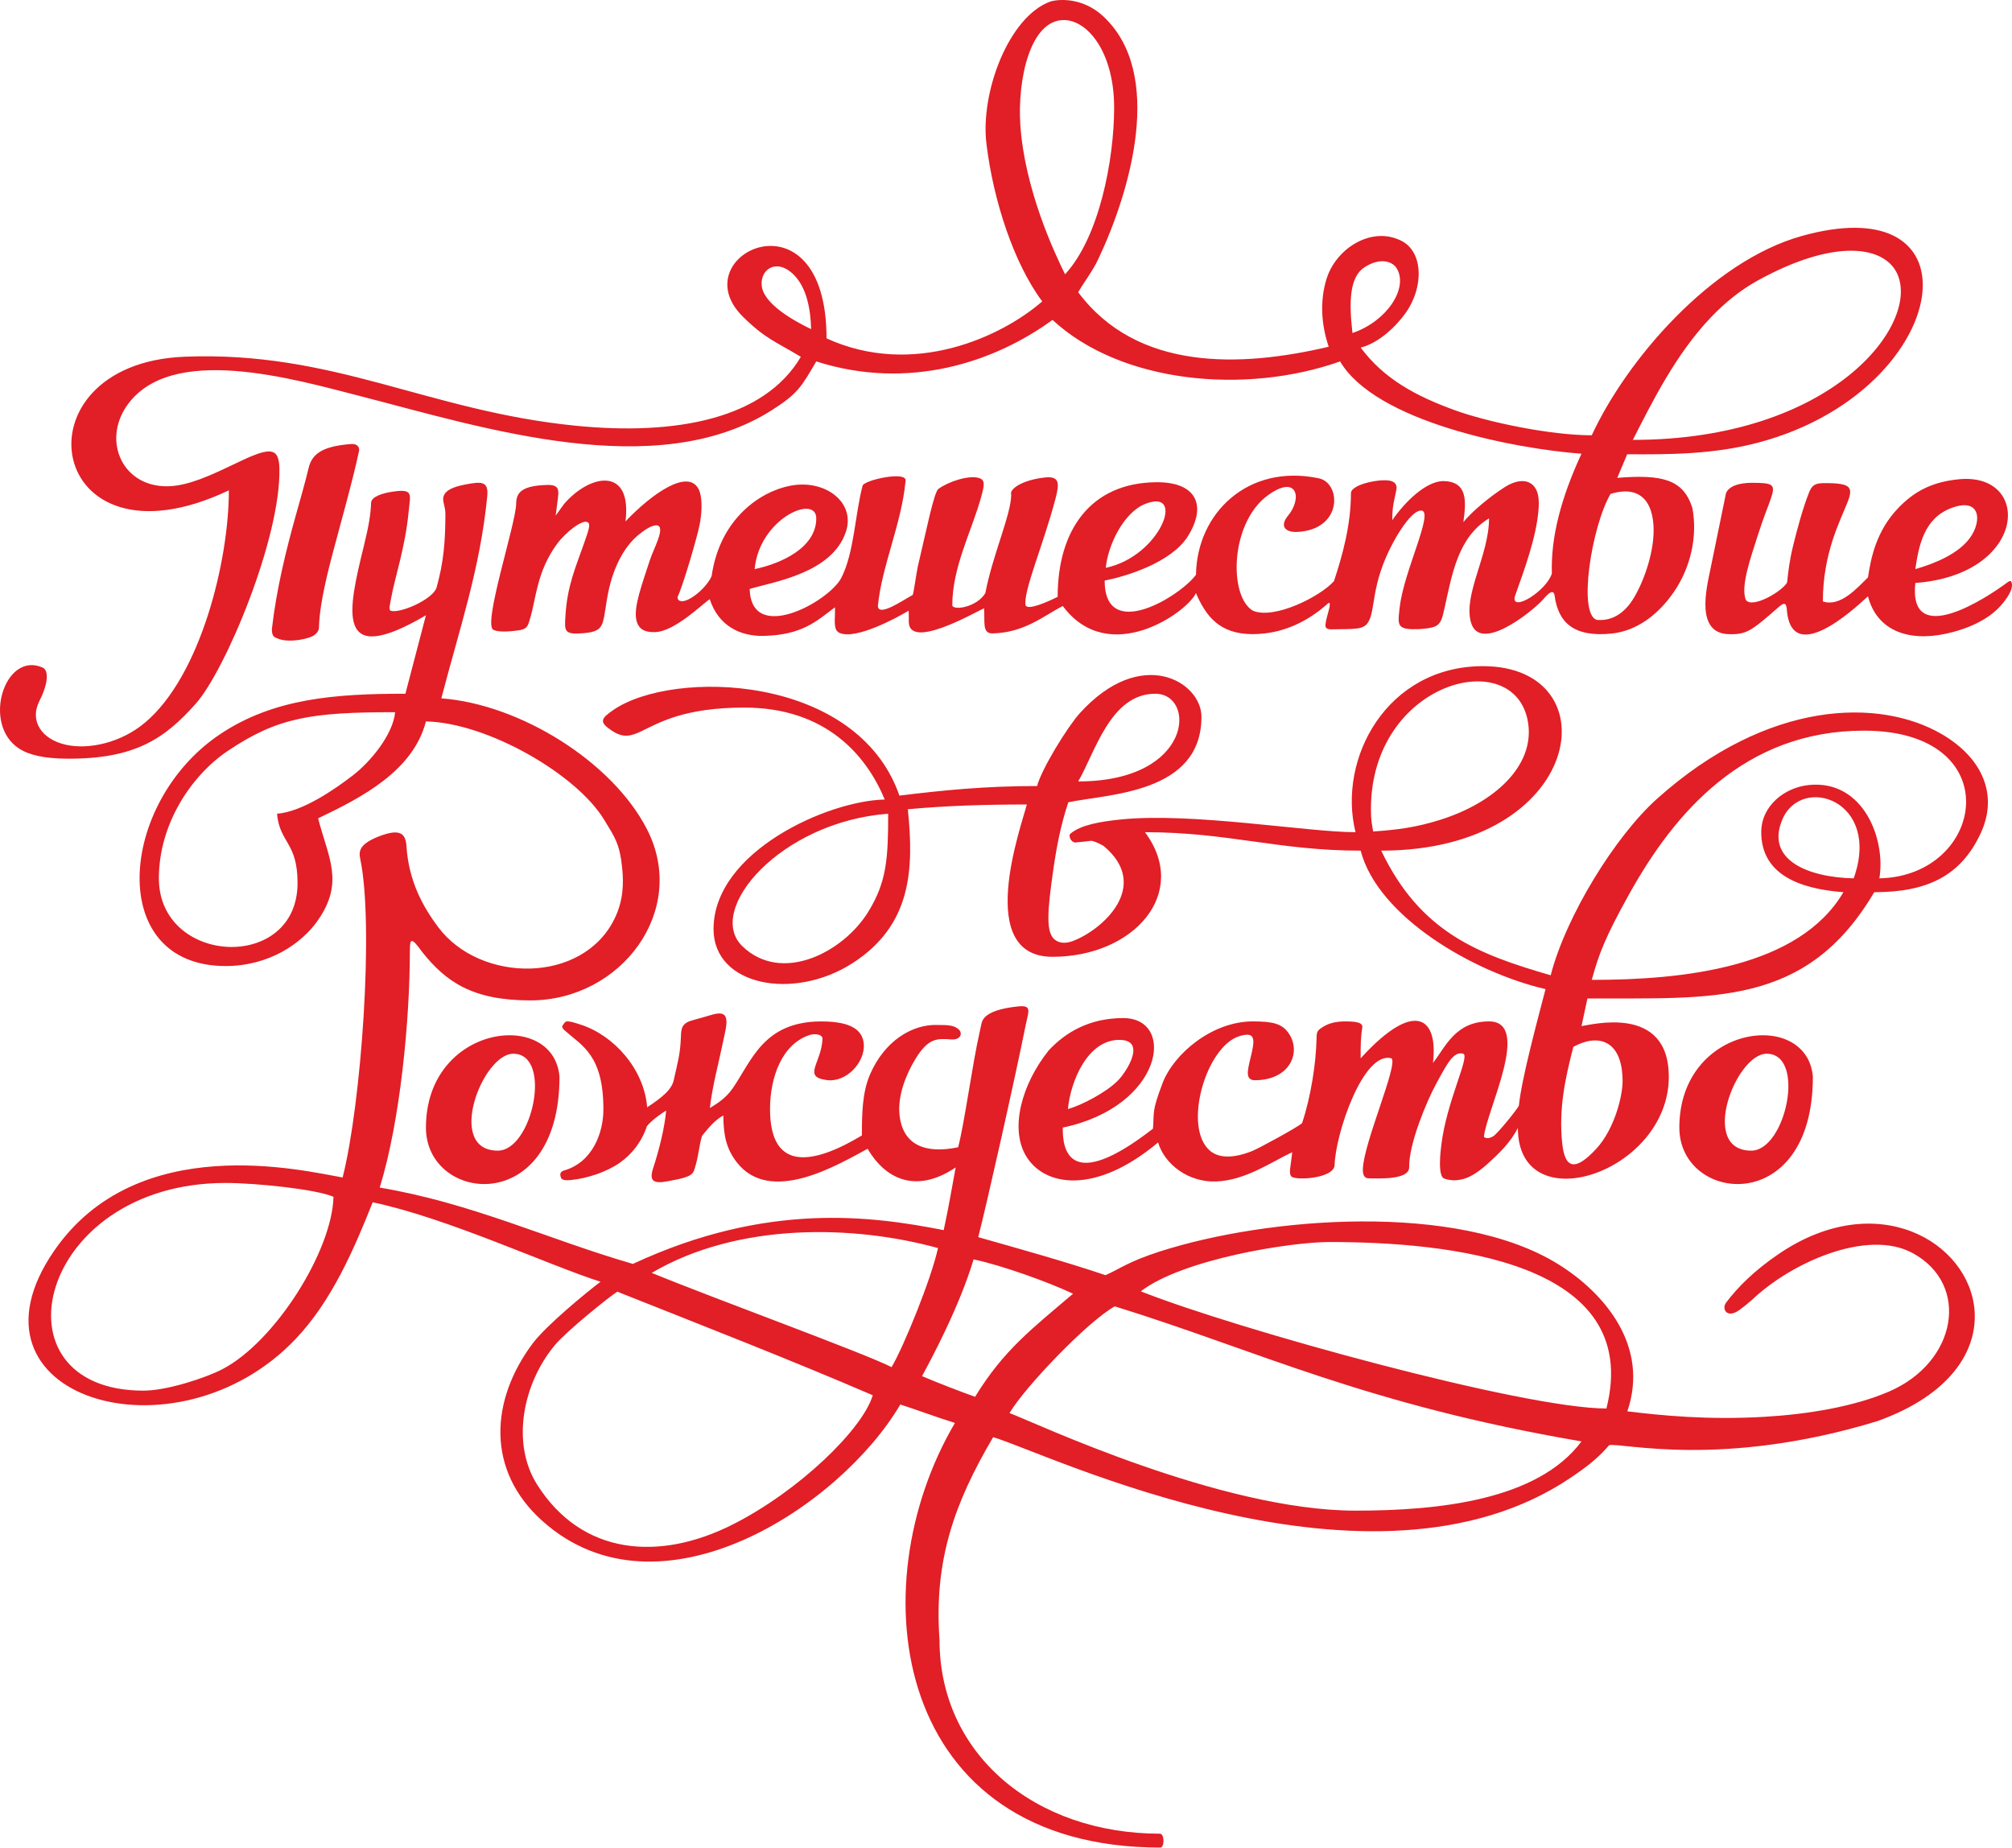
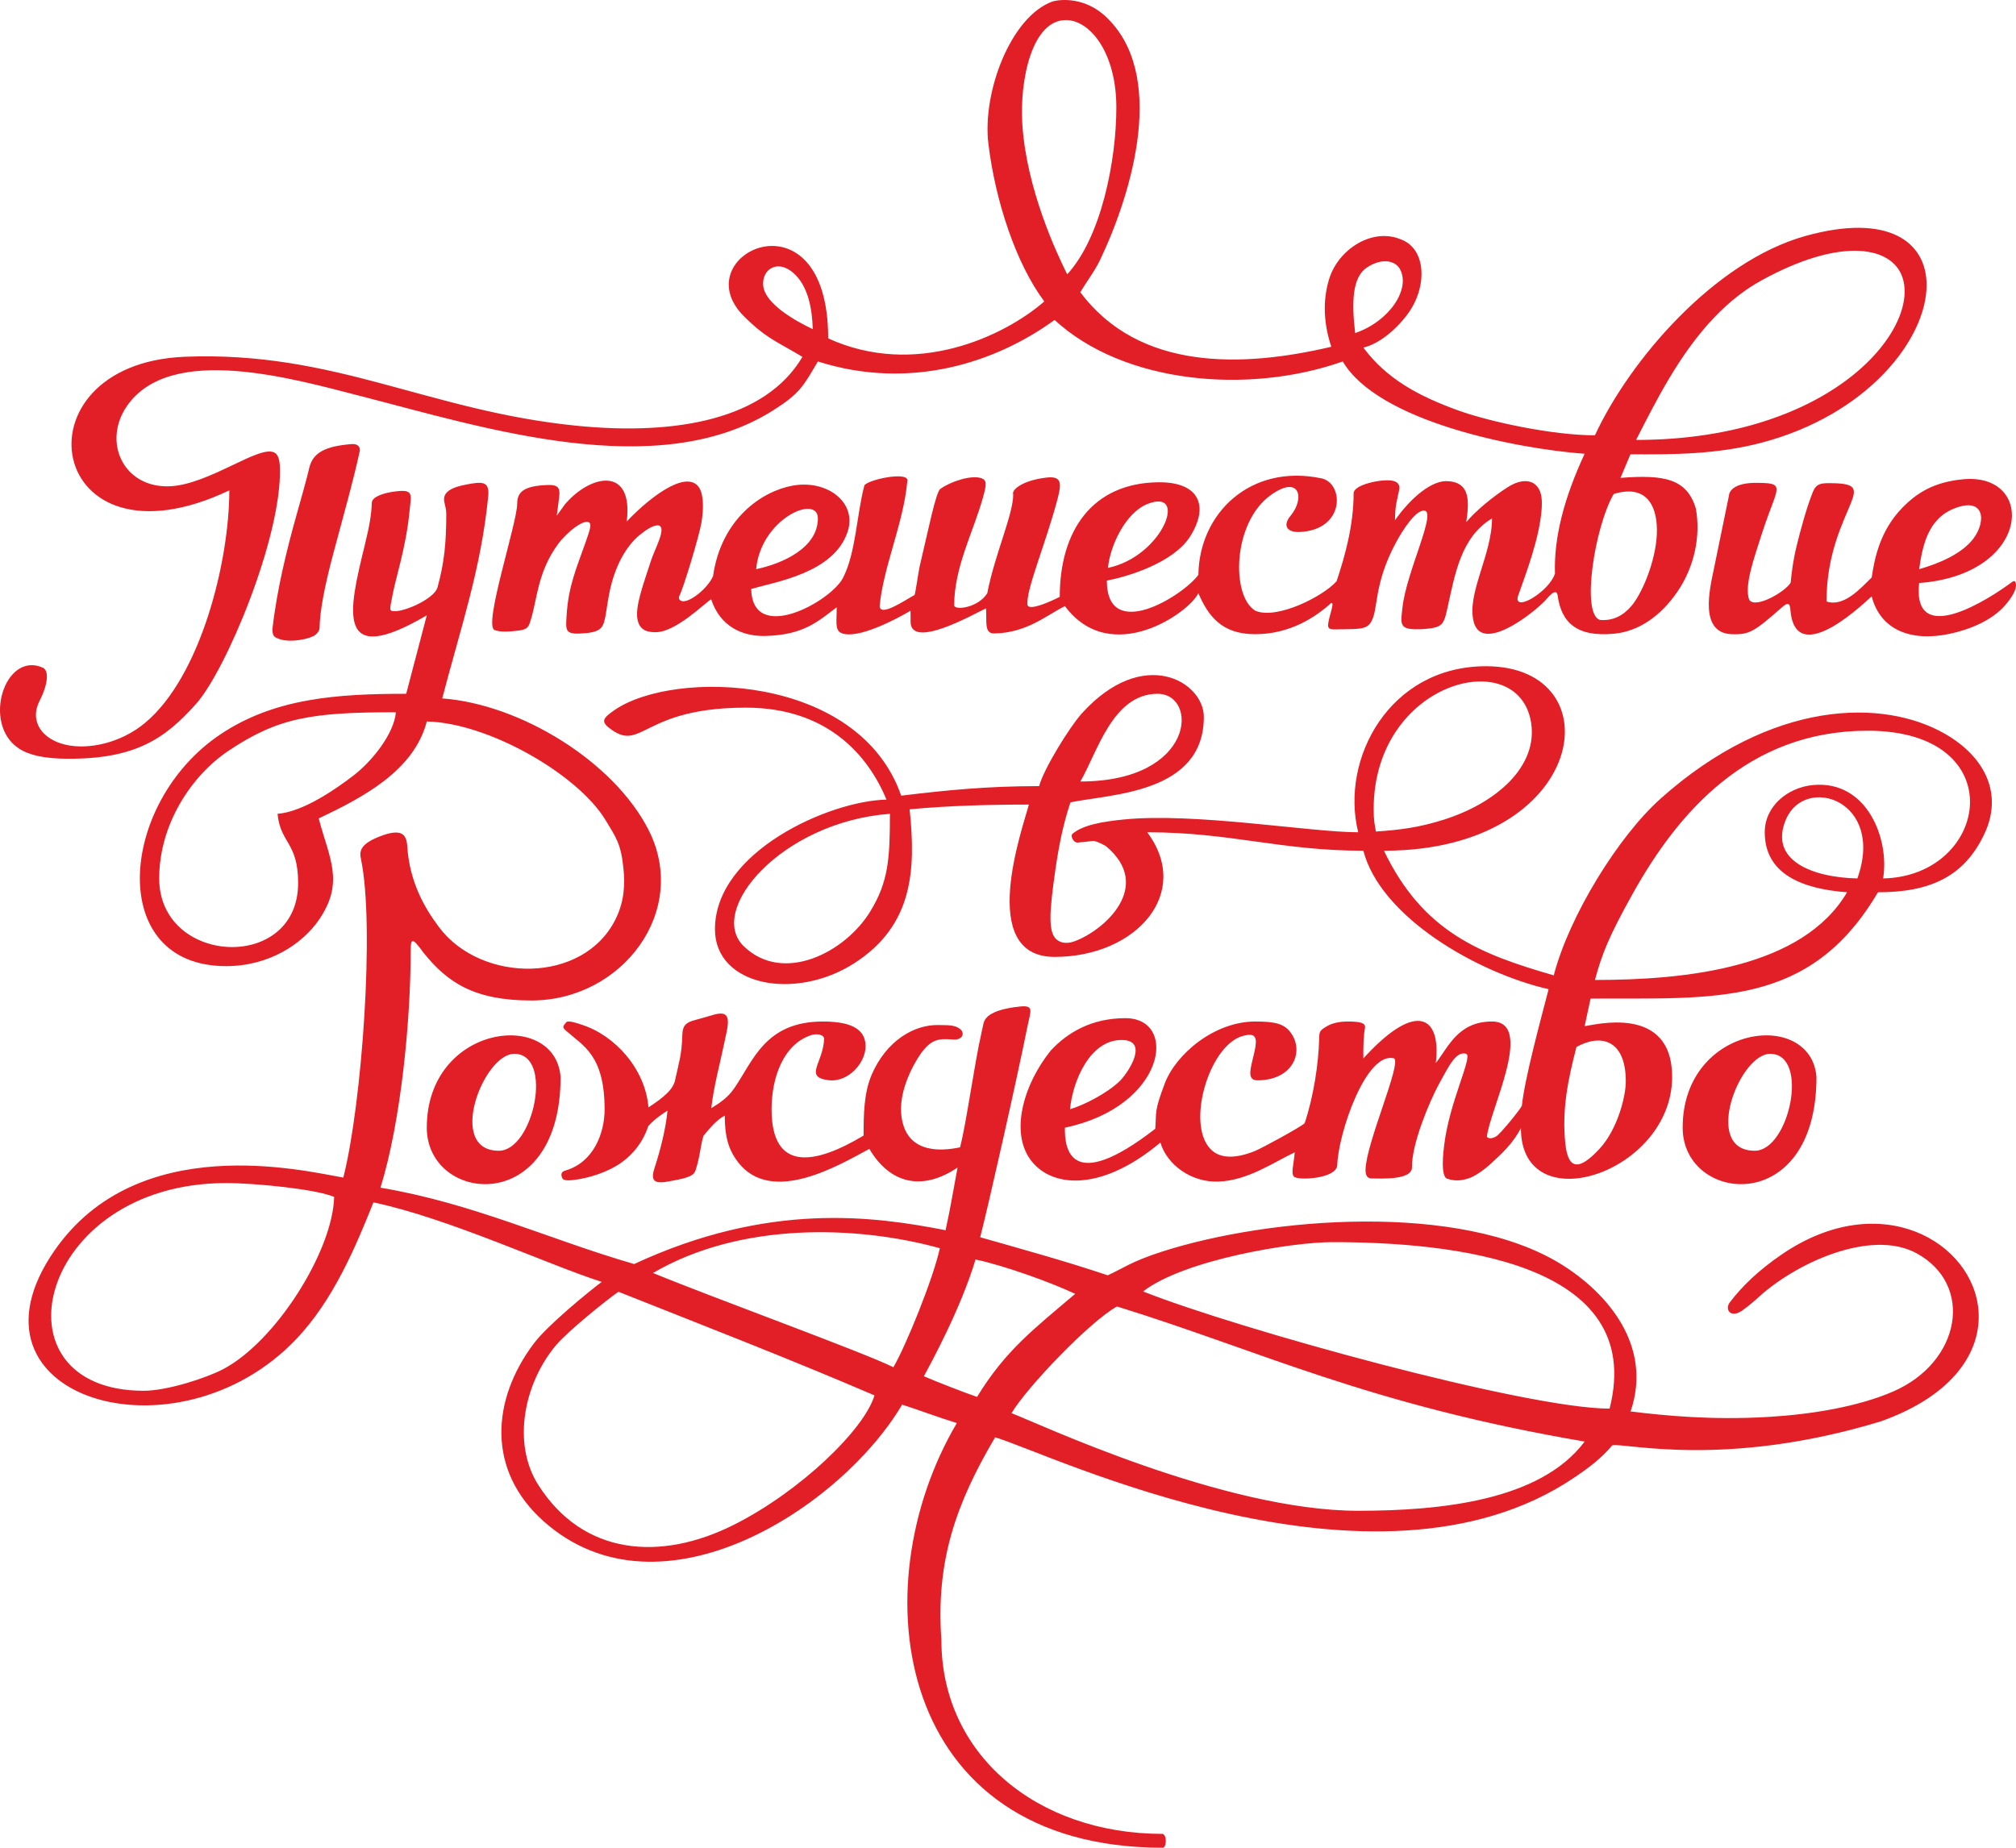
- <svg xmlns="http://www.w3.org/2000/svg" width="110" height="101" viewBox="0 0 110 101" fill="none">
-   <path fill-rule="evenodd" clip-rule="evenodd" d="M14.864 34.392C14.864 34.805 14.992 34.841 15.26 34.935C15.862 35.148 16.936 34.922 17.2 34.709C17.301 34.627 17.433 34.499 17.437 34.308C17.458 33.4 17.691 32.125 18.174 30.302C18.601 28.694 19.31 26.18 19.637 24.616C19.637 24.274 19.317 24.263 19.178 24.274C17.793 24.389 17.079 24.713 16.875 25.574C16.681 26.392 16.434 27.232 16.155 28.235C15.661 30.009 15.117 32.17 14.864 34.392L14.864 34.392ZM23.287 61.641C23.287 65.777 30.588 66.579 30.588 58.865C30.287 55.122 23.287 55.981 23.287 61.641ZM27.218 62.902C24.341 62.902 26.373 57.604 28.061 57.604C30.232 57.604 29.113 62.902 27.218 62.902ZM99.66 32.878C99.66 30.252 100.598 28.496 101 27.476C101.325 26.652 101.223 26.411 99.827 26.411C99.371 26.411 99.105 26.43 98.921 26.88C98.574 27.727 98.22 29.064 98.036 29.821C97.823 30.699 97.772 31.226 97.704 31.846C97.417 32.345 95.785 33.29 95.449 32.794C95.138 32.055 95.753 30.379 96.095 29.291C96.42 28.259 96.669 27.697 96.817 27.257C97.082 26.471 96.962 26.393 95.75 26.393C94.34 26.416 94.342 27.07 94.341 27.073L93.51 31.124C93.296 32.167 92.69 34.602 94.491 34.666C95.462 34.701 95.73 34.515 97.218 33.208C97.526 32.938 97.667 32.9 97.695 33.383C98.002 36.701 102.022 32.66 102.125 32.598C102.601 34.431 104.261 35.096 106.378 34.646C107.499 34.407 108.684 33.911 109.398 33.095C109.666 32.789 110.144 32.175 109.958 31.797C109.93 31.74 109.853 31.759 109.749 31.837C108.606 32.697 104.327 35.489 104.715 31.869C110.853 31.41 111.107 25.813 107.104 26.199C105.53 26.35 104.593 26.934 103.793 27.76C102.588 29.003 102.284 30.493 102.128 31.562C101.53 32.147 100.616 33.201 99.66 32.878L99.66 32.878ZM104.714 31.112C104.902 29.816 105.196 28.351 106.651 27.785C108.293 27.148 108.373 28.487 107.697 29.41C107.067 30.272 105.803 30.801 104.714 31.112ZM74.109 45.493C71.478 45.493 65.213 44.403 61.308 44.795C60.131 44.913 59.084 45.099 58.523 45.574C58.377 45.697 58.589 46.131 58.875 46.046C59.23 46.027 59.637 45.954 59.686 45.965C59.827 45.994 60.028 46.074 60.332 46.241C62.974 48.437 60.253 50.857 58.634 51.45C58.276 51.581 57.941 51.575 57.681 51.379C57.167 50.991 57.258 49.828 57.585 47.55C57.759 46.333 57.989 45.111 58.406 43.858C60.592 43.4 65.686 43.385 65.686 39.185C65.686 37.272 62.389 35.268 59.023 39.002C58.381 39.714 56.946 42.025 56.7 42.97C53.849 42.97 51.593 43.198 49.172 43.493C46.866 36.833 36.789 36.562 33.526 38.817C32.841 39.289 32.749 39.473 33.435 39.933C34.088 40.372 34.5 40.247 35.129 39.944C36.048 39.502 37.429 38.681 40.696 38.681C45.141 38.681 47.368 41.283 48.37 43.708C45.258 43.771 39.011 46.556 39.011 50.791C39.011 53.9 43.399 54.722 46.616 52.649C49.83 50.578 49.975 47.55 49.633 44.239C51.732 44.043 53.875 43.979 56.139 43.979C55.812 45.239 53.264 52.305 57.543 52.305C61.992 52.305 65.073 48.816 62.597 45.493C67.152 45.493 69.874 46.502 74.39 46.502C75.329 50.123 80.582 53.169 84.498 54.071C84.055 55.779 83.195 58.938 83.04 60.438C82.983 60.603 81.879 61.971 81.643 62.112C81.455 62.224 81.257 62.268 81.129 62.145C81.26 60.73 83.767 55.837 81.409 55.837C79.553 55.837 79.034 57.235 78.342 58.108C78.642 55.612 77.348 54.668 74.516 57.718C74.49 57.745 74.433 57.811 74.39 57.856C74.379 57.197 74.402 56.594 74.476 56.207C74.527 55.943 74.309 55.837 73.547 55.837C73.043 55.837 72.662 55.936 72.373 56.111C71.994 56.339 71.987 56.404 71.979 56.766C71.948 58.151 71.668 59.954 71.187 61.398C70.969 61.607 68.845 62.768 68.459 62.923C67.386 63.351 66.621 63.303 66.154 62.908C64.644 61.63 65.935 57.169 67.789 56.633C68.334 56.475 68.483 56.606 68.517 56.847C68.574 57.239 68.274 58.04 68.226 58.547C68.198 58.845 68.276 59.052 68.608 59.052C70.536 59.052 71.174 57.505 70.445 56.472C70.091 55.969 69.61 55.837 68.493 55.837C66.244 55.837 64.157 57.63 63.555 59.221C62.959 60.797 63.111 60.752 63.036 61.701C58.385 65.31 58.081 62.772 58.105 61.641C63.597 60.491 64.324 55.655 61.407 55.655C59.542 55.655 58.239 56.452 57.337 57.419C55.833 59.3 55.213 61.704 56.089 63.184C57.08 64.858 59.87 65.343 63.315 62.454C63.671 63.652 64.978 64.645 66.492 64.587C68.09 64.525 69.469 63.546 70.646 62.986C70.577 63.765 70.429 64.136 70.61 64.32C70.823 64.537 72.914 64.438 72.965 63.696C73.008 61.986 74.538 57.428 76.075 57.856C76.46 58.18 74.547 62.479 74.51 63.916C74.502 64.22 74.586 64.416 74.837 64.416C75.311 64.416 77.053 64.526 77.042 63.805C77.022 62.519 78.011 60.186 78.502 59.28C79.113 58.153 79.469 57.445 80.006 57.604C80.364 57.766 79.091 60.205 78.801 62.581C78.761 62.904 78.581 64.334 78.975 64.433C79.451 64.596 79.844 64.506 80.144 64.407C80.475 64.297 80.933 63.984 81.35 63.605C81.937 63.07 82.578 62.469 82.985 61.66C82.985 66.831 91.237 64.125 91.237 58.865C91.237 54.835 86.9 56.057 86.464 56.09L86.787 54.584C93.576 54.545 98.743 55.099 102.468 48.773C105.288 48.773 107.197 47.937 108.302 45.522C109.252 43.444 108.383 41.422 106.146 40.125C102.784 38.175 96.692 38.209 90.601 43.66C88.314 45.706 85.623 50.058 84.779 53.315C80.805 52.162 77.659 50.977 75.513 46.502C86.626 46.502 88.172 36.417 81.079 36.417C75.823 36.417 73.111 41.474 74.109 45.493L74.109 45.493ZM58.947 42.718C59.859 41.169 60.699 37.924 63.158 37.924C65.412 37.924 65.242 42.718 58.947 42.718ZM74.951 44.232C74.951 37.218 82.89 35.185 83.546 39.523C83.903 41.888 81.675 43.885 78.78 44.804C77.426 45.234 76.396 45.364 75.073 45.454C75.014 45.082 74.951 44.876 74.951 44.232H74.951ZM96.291 45.493C96.291 47.778 98.329 48.59 100.784 48.773C98.356 52.896 92.061 53.567 87.025 53.567C87.405 52.17 87.749 51.253 89.083 48.856C91.545 44.436 95.365 39.942 101.907 39.942C109.872 39.942 108.547 47.9 102.749 48.016C103.108 45.904 101.896 42.627 98.916 42.912C97.555 43.043 96.291 44.059 96.291 45.493L96.291 45.493ZM101.345 48.016C98.904 47.967 96.489 47.035 97.449 44.788C98.503 42.324 102.87 43.748 101.345 48.016ZM40.582 51.722C38.547 49.747 42.668 44.924 48.558 44.484C48.558 46.958 48.472 48.206 47.482 49.825C46.114 52.065 42.73 53.807 40.582 51.722ZM58.385 60.631C58.528 59.088 59.471 56.847 61.193 56.847C62.72 56.847 61.582 58.595 61.13 59.059C60.479 59.725 59.124 60.421 58.385 60.631V60.631ZM85.407 62.483C85.221 60.651 85.545 59.05 86.017 57.23C87.3 56.511 88.71 56.777 88.71 59.117C88.71 59.908 88.272 61.722 87.267 62.805C86.174 63.983 85.558 63.975 85.407 62.483L85.407 62.483ZM58.229 14.995C57.662 13.85 56.012 10.35 55.782 6.801C55.623 4.341 56.324 1.057 58.194 1.097C59.487 1.125 60.912 2.88 60.912 5.882C60.912 8.738 60.099 12.972 58.229 14.995ZM43.439 15.064C44.09 15.749 44.318 16.865 44.346 17.992C43.374 17.53 41.758 16.61 41.646 15.635C41.538 14.699 42.499 14.074 43.439 15.064V15.064ZM73.942 18.206C73.747 16.517 73.775 15.153 74.594 14.615C75.407 14.081 76.128 14.244 76.384 14.707C76.985 15.791 75.809 17.568 73.942 18.206ZM89.271 24.047C90.323 21.985 91.618 19.358 93.547 17.34C94.302 16.55 95.153 15.853 96.125 15.32C100.321 13.016 103.016 13.444 103.721 14.956C105.005 17.707 100.187 24.047 89.271 24.047H89.271ZM60.455 31.041C60.568 29.827 61.416 28.021 62.613 27.547C64.867 26.655 63.442 30.416 60.455 31.041ZM41.257 31.112C41.514 28.341 44.627 26.996 44.627 28.337C44.627 29.942 42.71 30.808 41.257 31.112ZM57.438 0.079C57.984 -0.071 59.237 -0.103 60.302 0.879C63.694 4.006 61.798 10.464 60.038 14.179C59.726 14.837 59.325 15.331 58.947 15.974C62.153 20.276 67.781 20.102 72.642 18.955C72.238 17.759 72.149 16.46 72.524 15.248C73.033 13.604 74.898 12.421 76.457 13.093C77.839 13.62 77.89 15.699 76.806 17.167C76.141 18.066 75.219 18.802 74.39 19.001C75.656 20.7 77.373 21.641 79.557 22.432C81.299 23.063 84.733 23.795 87.025 23.795C88.919 19.699 93.527 14.3 98.492 12.905C103.022 11.632 105.125 13.21 105.122 15.589C105.118 18.524 101.909 22.678 96.094 24.204C93.648 24.847 91.251 24.846 88.962 24.833L88.419 26.122C90.83 25.931 92.038 26.18 92.527 27.782C92.808 29.268 92.462 30.992 91.503 32.377C90.621 33.649 89.445 34.502 88.091 34.637C85.997 34.846 85.191 33.99 84.994 32.57C84.969 32.388 84.895 32.348 84.803 32.378C84.65 32.428 84.448 32.676 84.343 32.794C84.061 33.108 83.138 33.901 82.249 34.34C81.429 34.746 80.639 34.85 80.412 33.996C80.006 32.468 81.409 30.341 81.409 28.337C79.704 29.363 79.385 31.412 78.981 33.219C78.848 33.832 78.774 34.107 78.457 34.246C78.269 34.329 77.995 34.364 77.571 34.393C77.286 34.403 77.071 34.397 76.91 34.371C76.372 34.282 76.437 33.955 76.529 33.166C76.76 31.192 78.431 27.92 77.698 27.909C77.244 27.902 76.58 28.893 76.172 29.648C74.903 32.001 75.24 33.347 74.786 34.037C74.521 34.439 74.045 34.378 72.763 34.404C72.606 34.397 72.45 34.373 72.465 34.154C72.498 33.706 72.855 32.9 72.632 32.962C71.78 33.733 70.391 34.664 68.487 34.666C66.652 34.668 65.921 33.66 65.384 32.421C64.937 33.452 60.63 36.519 58.105 33.13C57.071 33.65 56.026 34.59 54.256 34.626C53.671 34.638 53.862 33.933 53.799 33.252C53.148 33.562 49.706 35.522 49.685 33.995C49.684 33.882 49.689 33.707 49.681 33.383C48.951 33.822 46.794 34.968 45.918 34.607C45.522 34.444 45.668 33.909 45.651 33.196C44.628 33.968 43.854 34.71 41.762 34.762C40.504 34.793 39.293 34.248 38.803 32.757C38.447 32.971 36.887 34.543 35.796 34.556C35.397 34.561 34.921 34.502 34.789 33.885C34.632 33.153 35.132 31.861 35.518 30.655C35.731 29.988 36.398 28.834 35.933 28.72C35.627 28.688 35.196 29.002 34.892 29.253C34.125 29.888 33.63 30.925 33.379 31.854C33.127 32.784 33.1 33.579 32.95 34.032C32.844 34.351 32.665 34.511 32.153 34.586C32.004 34.608 31.827 34.622 31.616 34.631C30.825 34.665 30.875 34.393 30.91 33.724C31.001 32.027 31.489 30.974 31.927 29.713C32.168 29.02 32.284 28.7 32.166 28.578C31.908 28.309 30.922 29.097 30.456 29.732C29.342 31.253 29.321 32.689 28.973 33.842C28.854 34.238 28.817 34.395 28.334 34.462C27.865 34.527 27.26 34.571 26.974 34.431C26.379 34.14 28.215 28.602 28.22 27.531C28.223 26.896 28.571 26.56 29.865 26.511C30.619 26.482 30.559 26.795 30.479 27.415L30.38 28.186L30.837 27.552C30.869 27.517 30.928 27.451 30.963 27.412C32.387 25.881 34.559 25.576 34.196 28.504C35.658 26.968 37.628 25.599 38.2 26.75C38.374 27.101 38.408 27.79 38.267 28.598C38.144 29.303 37.296 32.156 37.046 32.626C37.035 32.762 37.104 32.838 37.222 32.861C37.64 32.943 38.614 32.162 38.906 31.493C39.356 28.349 41.577 26.851 43.244 26.546C45.127 26.202 46.779 27.463 46.249 29.065C45.5 31.332 42.309 31.801 40.988 32.196C41.063 35.238 45.337 32.884 45.998 31.587C46.698 30.215 46.743 28.153 47.154 26.57C47.157 26.255 49.684 25.695 49.505 26.319C49.291 28.628 48.194 30.989 47.996 33.13C48.027 33.744 49.371 32.808 49.9 32.523C49.957 32.401 50.115 31.239 50.18 30.964C50.641 29.026 51.073 26.839 51.315 26.722C51.821 26.344 52.974 25.947 53.538 26.136C53.859 26.244 53.829 26.489 53.642 27.168C53.12 29.057 52.063 30.989 52.063 33.102C52.146 33.386 53.404 33.191 53.869 32.427C54.278 30.306 55.285 28.12 55.285 27.029C55.175 26.766 55.821 26.249 57.112 26.104C57.915 26.014 57.934 26.391 57.71 27.245C57.051 29.765 55.937 32.316 56.069 33.092C56.204 33.366 57.201 32.939 57.824 32.626C57.824 28.994 59.606 26.409 63.188 26.362C64.454 26.345 65.174 26.755 65.386 27.405C65.553 27.92 65.401 28.586 64.948 29.31C64.026 30.78 61.506 31.523 60.393 31.738C60.393 35.158 64.57 32.561 65.388 31.417C65.433 28.059 68.226 25.333 72.104 26.148C73.338 26.407 73.418 28.958 70.924 29.079C70.282 29.11 69.934 28.776 70.425 28.183C71.204 27.242 70.929 25.914 69.327 27.07C67.245 28.573 67.169 32.59 68.493 33.383C69.655 33.886 72.178 32.616 72.93 31.77C73.395 30.37 73.859 28.703 73.859 26.948C73.892 26.472 75.448 26.159 75.997 26.281C76.251 26.338 76.398 26.483 76.343 26.774C76.236 27.339 76.117 27.608 76.117 28.438C76.808 27.436 77.947 26.318 78.898 26.298C80.244 26.318 80.166 27.387 80.005 28.542C80.489 27.949 81.456 27.145 82.279 26.623C83.044 26.138 83.76 26.181 84.031 26.866C84.169 27.218 84.149 27.76 84.045 28.443C83.805 30.024 83.035 31.952 82.813 32.626C82.632 33.484 84.549 32.309 84.844 31.352C84.78 29.392 85.336 27.236 86.463 24.804C82.732 24.525 75.205 23.05 73.266 19.758C68.091 21.587 61.295 20.963 57.543 17.488C54.376 19.799 49.684 21.372 44.627 19.758C43.816 21.135 43.639 21.507 42.192 22.427C35.893 26.428 26.417 23.382 19.756 21.67C16.067 20.723 9.299 18.727 6.918 22.206C5.592 24.143 6.713 26.659 9.229 26.582C11.415 26.515 14.248 24.215 15.014 24.765C15.192 24.893 15.264 25.176 15.275 25.593C15.367 29.388 12.325 36.65 10.7 38.472C9.016 40.361 7.4 41.509 3.621 41.474C2.419 41.462 1.591 41.28 1.032 40.914C-1.011 39.575 0.27 35.549 2.354 36.504C2.664 36.672 2.638 37.367 2.163 38.301C1.584 39.437 2.308 40.423 3.598 40.713C4.833 40.99 6.594 40.621 7.922 39.508C10.963 36.962 12.513 30.677 12.513 26.804C2.504 31.563 0.605 19.884 10.085 19.501C18.264 19.171 23.36 22.46 31.452 23.271C36.934 23.82 41.779 22.912 43.784 19.506C42.379 18.66 41.83 18.512 40.613 17.309C37.199 13.936 45.188 10.121 45.188 18.497C49.934 20.667 54.762 18.406 56.981 16.478C55.426 14.391 54.309 10.971 53.931 7.864C53.587 5.034 55.161 0.89 57.438 0.079L57.438 0.079ZM87.306 33.887C86.253 33.596 87.011 28.792 88.05 27.002C90.137 26.366 90.534 28.092 90.377 29.542C90.226 30.941 89.563 32.476 89.021 33.118C88.588 33.632 88.024 33.949 87.306 33.887ZM21.333 33.373C21.244 33.289 21.337 32.978 21.392 32.659C21.566 31.654 22.158 29.918 22.34 27.984C22.431 27.016 22.636 26.702 21.444 26.881C20.919 26.959 20.3 27.151 20.288 27.485C20.265 28.106 20.176 28.691 19.893 29.846C19.021 33.401 18.29 36.57 23.287 33.635C22.912 35.083 22.528 36.519 22.164 37.924C18.375 37.924 14.966 38.161 12.009 40.153C6.476 43.879 5.763 52.81 12.337 52.81C14.691 52.81 16.497 51.594 17.395 50.29C18.827 48.208 17.951 46.897 17.391 44.736C19.811 43.585 22.59 42.129 23.287 39.438C26.63 39.505 31.51 42.31 33.03 44.812C33.611 45.768 33.883 46.123 34.017 47.462C34.099 48.286 34.086 49.221 33.601 50.218C31.857 53.802 26.267 53.757 23.962 50.69C23.15 49.609 22.347 48.2 22.222 46.261C22.179 45.597 21.914 45.254 20.71 45.725C19.596 46.161 19.615 46.573 19.697 46.961C20.454 50.579 19.752 60.353 18.732 64.369C16.576 63.996 7.525 61.773 2.97 68.363C-2.594 76.412 9.646 80.099 16.186 73.173C18.168 71.075 19.373 68.24 20.376 65.725C24.457 66.579 29.978 69.162 32.833 70.069C32.098 70.621 29.866 72.449 29.122 73.443C26.823 76.514 26.538 80.367 29.666 83.157C36.052 88.855 45.926 82.378 49.223 76.779C50.005 77.028 51.085 77.434 52.208 77.788C46.887 86.823 48.836 101 63.439 101C63.657 101 63.678 100.304 63.439 100.243C56.57 100.243 51.365 95.899 51.365 89.646C51.054 85.31 52.172 82.174 54.298 78.564C57.257 79.44 74.978 88.123 85.868 80.785C86.683 80.236 87.353 79.736 87.974 79.004C88.637 78.847 94.116 80.291 102.639 77.689C106.648 76.253 108.122 73.827 107.953 71.637C107.666 67.918 102.639 64.883 97.243 68.552C95.916 69.454 95.005 70.365 94.376 71.201C94.102 71.566 94.422 72.089 95.072 71.629C95.267 71.492 95.506 71.302 95.795 71.052C97.893 69.048 102.074 67.147 104.567 68.501C107.729 70.219 107.004 74.463 103.279 76.071C101.353 76.902 98.835 77.313 96.474 77.452C93.383 77.635 90.825 77.38 88.97 77.153C90.186 73.59 87.739 70.689 85.179 69.102C79.669 65.688 69.249 66.531 63.4 68.418C61.683 68.971 61.245 69.353 60.441 69.71C58.17 68.945 55.792 68.288 53.482 67.631C53.931 65.901 55.51 58.874 56.074 56.05C56.231 55.262 56.444 54.934 55.645 55.019C54.735 55.115 54.081 55.315 53.801 55.662C53.657 55.842 53.667 55.948 53.561 56.412C53.154 58.199 52.726 61.43 52.383 62.716C50.609 63.09 49.323 62.615 49.173 60.886C49.083 59.845 49.558 58.701 50.031 57.919C50.751 56.727 51.229 56.764 52.037 56.825C52.501 56.847 52.662 56.492 52.406 56.267C52.096 55.995 51.648 56.046 51.257 56.032C49.883 55.98 48.359 56.896 47.565 58.739C47.137 59.733 47.122 60.908 47.122 62.071C44.535 63.627 42.099 64.134 42.099 60.631C42.099 58.907 42.742 57.089 44.245 56.587C44.466 56.514 44.873 56.493 44.97 56.744C44.936 58.11 43.829 58.865 45.203 59.044C46.288 59.186 47.282 58.065 47.227 57.11C47.187 56.432 46.726 55.838 44.907 55.838C41.74 55.838 41.1 57.989 40.053 59.501C39.721 59.98 39.302 60.278 38.809 60.574C38.965 59.273 39.253 58.294 39.521 56.997C39.713 56.067 40.023 55.161 38.97 55.46C38.544 55.58 38.187 55.691 37.935 55.754C37.285 55.915 37.243 56.19 37.228 56.639C37.195 57.653 37.042 58.104 36.843 59.007C36.755 59.545 36.196 60 35.381 60.532C35.215 58.434 33.554 56.595 31.753 56.016C31.524 55.943 30.997 55.746 30.888 55.886C30.725 56.096 30.654 56.135 30.887 56.343C31.817 57.171 32.989 57.67 32.989 60.645C32.989 61.939 32.389 63.535 30.851 63.983C30.685 64.032 30.562 64.125 30.679 64.401C30.729 64.517 30.946 64.535 31.218 64.508C32.119 64.418 33.191 64.059 33.896 63.556C34.543 63.094 35.075 62.442 35.37 61.559C35.712 61.159 36.265 60.803 36.421 60.71C36.332 61.669 36.046 62.826 35.711 63.853C35.477 64.573 35.723 64.726 36.52 64.573C36.897 64.501 37.203 64.445 37.432 64.371C37.715 64.279 37.883 64.184 37.955 63.96C38.208 63.185 38.209 62.65 38.383 62.089C38.754 61.636 39.091 61.227 39.547 60.977C39.547 62.085 39.724 62.817 40.276 63.532C42.098 65.894 45.772 63.696 47.434 62.8C48.548 64.691 50.3 65.138 52.249 63.819C52.005 65.108 51.895 65.855 51.594 67.247C47.715 66.488 41.959 65.668 34.601 69.094C29.952 67.747 25.82 65.774 20.76 64.921C21.897 61.236 22.408 55.681 22.408 51.977C22.416 51.354 22.449 51.152 23.088 52.05C24.405 53.703 25.869 54.688 28.996 54.688C33.956 54.688 37.643 49.783 35.38 45.348C33.487 41.638 28.424 38.497 24.129 38.176C25.113 34.382 26.249 31.112 26.638 27.131C26.72 26.296 26.328 26.313 25.42 26.49C24.748 26.622 24.363 26.802 24.253 27.127C24.161 27.398 24.352 27.657 24.351 28.096C24.348 29.645 24.249 30.749 23.872 32.106C23.683 32.784 21.758 33.595 21.333 33.373H21.333ZM15.145 44.484C15.294 46.099 16.268 46.029 16.268 48.269C16.268 53.167 8.686 52.775 8.686 48.016C8.686 45.027 10.475 42.381 12.449 41.053C15.183 39.213 17.02 38.933 21.603 38.933C21.49 40.149 20.261 41.645 19.28 42.397C18.348 43.113 16.549 44.379 15.145 44.484V44.484ZM7.844 76.022C-0.632 76.022 2.021 64.668 12.337 64.668C13.936 64.668 17.246 65 18.233 65.425C18.16 68.375 15.049 73.344 12.156 74.851C11.237 75.329 9.121 76.022 7.844 76.022V76.022ZM48.745 74.737C47.222 73.959 39.012 70.976 35.632 69.584C40.404 66.78 46.761 66.979 51.282 68.228C50.922 69.897 49.419 73.592 48.745 74.737ZM72.69 67.897C79.101 67.897 89.873 68.921 87.826 76.998C83.275 76.998 67.602 72.665 62.369 70.593C64.633 68.846 70.509 67.897 72.69 67.897V67.897ZM53.31 76.358C52.545 76.091 51.136 75.541 50.409 75.228C50.785 74.537 52.439 71.499 53.227 68.846C54.795 69.174 57.387 70.115 58.666 70.724C56.39 72.663 54.87 73.81 53.31 76.358ZM29.365 81.158C27.932 78.891 28.587 75.622 30.34 73.529C30.994 72.749 33.292 70.901 33.749 70.612C38.351 72.443 43.211 74.332 47.715 76.274C47.161 78.138 43.675 81.515 40.051 83.343C36.051 85.361 31.815 85.036 29.365 81.158ZM86.464 78.797C84.056 82.027 78.623 82.582 74.109 82.582C66.739 82.582 56.538 77.75 55.193 77.246C56.024 75.835 59.48 72.22 60.948 71.414C68.755 73.829 74.631 76.779 86.464 78.797ZM91.813 61.641C91.813 65.777 99.113 66.579 99.113 58.865C98.812 55.122 91.813 55.981 91.813 61.641ZM95.744 62.902C92.866 62.902 94.899 57.604 96.586 57.604C98.757 57.604 97.638 62.902 95.744 62.902Z" fill="#E21E26" />
+ <svg xmlns="http://www.w3.org/2000/svg" width="300" height="275" viewBox="0 0 300 275" fill="none">
+   <path fill-rule="evenodd" clip-rule="evenodd" d="M40.538 93.641C40.538 94.765 40.888 94.863 41.619 95.121C43.261 95.699 46.19 95.083 46.909 94.504C47.185 94.281 47.544 93.933 47.556 93.412C47.612 90.939 48.248 87.468 49.566 82.506C50.729 78.127 52.663 71.282 53.556 67.024C53.556 66.093 52.684 66.062 52.304 66.094C48.525 66.406 46.58 67.287 46.023 69.633C45.494 71.859 44.821 74.148 44.059 76.878C42.713 81.707 41.228 87.591 40.537 93.641L40.538 93.641ZM63.511 167.833C63.511 179.097 83.421 181.278 83.421 160.277C82.6 150.085 63.511 152.424 63.511 167.833ZM74.231 171.268C66.383 171.268 71.927 156.842 76.529 156.842C82.45 156.842 79.398 171.268 74.231 171.268ZM271.801 89.519C271.801 82.37 274.358 77.589 275.455 74.811C276.341 72.568 276.061 71.912 272.256 71.912C271.011 71.912 270.286 71.964 269.784 73.189C268.838 75.494 267.872 79.135 267.371 81.195C266.789 83.588 266.651 85.02 266.466 86.711C265.683 88.069 261.231 90.641 260.316 89.291C259.467 87.279 261.145 82.714 262.078 79.753C262.964 76.942 263.643 75.413 264.048 74.214C264.77 72.075 264.442 71.861 261.137 71.861C257.29 71.925 257.295 73.706 257.294 73.713L255.028 84.744C254.445 87.585 252.792 94.213 257.702 94.389C260.351 94.483 261.082 93.977 265.14 90.417C265.979 89.681 266.365 89.578 266.441 90.893C267.279 99.928 278.243 88.925 278.523 88.756C279.82 93.747 284.349 95.559 290.122 94.333C293.18 93.684 296.411 92.332 298.358 90.11C299.088 89.276 300.391 87.605 299.887 86.576C299.81 86.42 299.6 86.472 299.316 86.685C296.197 89.026 284.529 96.627 285.585 86.771C302.325 85.522 303.02 70.282 292.102 71.333C287.809 71.746 285.254 73.336 283.071 75.585C279.785 78.968 278.956 83.027 278.53 85.937C276.899 87.528 274.407 90.399 271.801 89.519L271.801 89.519ZM285.585 84.71C286.097 81.182 286.897 77.192 290.868 75.653C295.344 73.918 295.564 77.563 293.72 80.078C292.001 82.423 288.554 83.865 285.585 84.71V84.71ZM202.116 123.867C194.94 123.867 177.852 120.898 167.203 121.967C163.995 122.289 161.139 122.793 159.607 124.088C159.21 124.421 159.789 125.603 160.569 125.374C161.537 125.32 162.646 125.123 162.781 125.151C163.164 125.231 163.711 125.45 164.542 125.903C171.746 131.882 164.326 138.473 159.911 140.086C158.934 140.443 158.021 140.428 157.311 139.893C155.91 138.838 156.16 135.67 157.049 129.467C157.525 126.154 158.152 122.827 159.289 119.416C165.251 118.17 179.142 118.128 179.142 106.693C179.142 101.483 170.152 96.027 160.972 106.193C159.222 108.131 155.306 114.425 154.638 116.998C146.862 116.998 140.709 117.618 134.105 118.422C127.817 100.288 100.335 99.55 91.434 105.689C89.567 106.976 89.316 107.476 91.186 108.729C92.967 109.923 94.091 109.583 95.807 108.759C98.312 107.555 102.078 105.319 110.988 105.319C123.111 105.319 129.186 112.404 131.919 119.008C123.432 119.177 106.394 126.761 106.394 138.294C106.394 146.758 118.36 148.995 127.133 143.352C135.9 137.713 136.296 129.466 135.362 120.452C141.087 119.919 146.931 119.746 153.106 119.746C152.215 123.176 145.266 142.415 156.935 142.415C169.07 142.415 177.473 132.915 170.719 123.867C183.143 123.867 190.567 126.615 202.882 126.615C205.442 136.474 219.768 144.768 230.449 147.224C229.242 151.873 226.896 160.476 226.473 164.558C226.318 165.008 223.306 168.733 222.663 169.117C222.149 169.423 221.611 169.542 221.26 169.207C221.618 165.353 228.456 152.033 222.026 152.033C216.962 152.033 215.546 155.838 213.659 158.214C214.479 151.42 210.949 148.848 203.226 157.152C203.156 157.227 203 157.406 202.882 157.528C202.852 155.734 202.914 154.092 203.117 153.04C203.255 152.32 202.661 152.033 200.584 152.033C199.208 152.033 198.168 152.302 197.38 152.776C196.347 153.399 196.33 153.574 196.307 154.561C196.22 158.333 195.459 163.241 194.145 167.173C193.552 167.741 187.76 170.903 186.705 171.324C183.781 172.49 181.695 172.359 180.421 171.283C176.301 167.805 179.824 155.657 184.88 154.198C186.366 153.769 186.771 154.124 186.865 154.781C187.019 155.85 186.201 158.029 186.071 159.411C185.994 160.221 186.209 160.786 187.112 160.786C192.372 160.786 194.112 156.574 192.124 153.76C191.157 152.39 189.845 152.033 186.8 152.033C180.666 152.033 174.974 156.914 173.332 161.246C171.705 165.537 172.122 165.413 171.916 167.998C159.233 177.824 158.402 170.913 158.467 167.833C173.446 164.702 175.428 151.536 167.472 151.536C162.389 151.536 158.835 153.705 156.374 156.338C152.273 161.462 150.581 168.006 152.97 172.034C155.672 176.592 163.282 177.915 172.677 170.048C173.648 173.309 177.214 176.012 181.341 175.855C185.7 175.688 189.461 173.021 192.67 171.498C192.482 173.618 192.079 174.627 192.572 175.128C193.154 175.72 198.856 175.45 198.996 173.429C199.112 168.774 203.286 156.365 207.476 157.528C208.528 158.412 203.311 170.117 203.208 174.03C203.186 174.856 203.417 175.391 204.102 175.391C205.393 175.391 210.144 175.689 210.114 173.726C210.059 170.225 212.757 163.872 214.096 161.406C215.763 158.337 216.733 156.41 218.197 156.842C219.175 157.283 215.703 163.925 214.912 170.395C214.804 171.272 214.313 175.168 215.386 175.437C216.685 175.879 217.755 175.636 218.575 175.365C219.476 175.066 220.727 174.214 221.862 173.182C223.465 171.724 225.214 170.09 226.324 167.886C226.324 181.966 248.828 174.598 248.828 160.277C248.828 149.302 237.001 152.631 235.81 152.72L236.692 148.621C255.207 148.513 269.3 150.022 279.459 132.798C287.149 132.798 292.357 130.523 295.37 123.945C297.96 118.289 295.59 112.782 289.49 109.25C280.321 103.942 263.707 104.036 247.094 118.877C240.857 124.448 233.518 136.296 231.215 145.163C220.379 142.026 211.798 138.797 205.945 126.615C236.252 126.615 240.468 99.155 221.124 99.155C206.79 99.155 199.393 112.925 202.116 123.867L202.116 123.867ZM160.764 116.311C163.251 112.094 165.543 103.258 172.25 103.258C178.396 103.258 177.933 116.311 160.764 116.311ZM204.413 120.433C204.413 101.336 226.062 95.801 227.852 107.613C228.828 114.051 222.751 119.488 214.855 121.991C211.162 123.162 208.352 123.516 204.746 123.76C204.585 122.747 204.413 122.187 204.413 120.433H204.413ZM262.612 123.868C262.612 130.087 268.17 132.298 274.864 132.798C268.242 144.025 251.075 145.85 237.341 145.85C238.377 142.047 239.314 139.551 242.954 133.024C249.668 120.988 260.087 108.754 277.928 108.754C299.652 108.754 296.037 130.421 280.225 130.737C281.203 124.986 277.898 116.063 269.771 116.84C266.06 117.195 262.612 119.962 262.612 123.867L262.612 123.868ZM276.396 130.737C269.739 130.604 263.151 128.065 265.771 121.947C268.644 115.238 280.555 119.115 276.396 130.737ZM110.678 140.827C105.129 135.45 116.367 122.319 132.43 121.12C132.43 127.854 132.196 131.253 129.497 135.663C125.767 141.76 116.538 146.504 110.678 140.827ZM159.232 165.085C159.622 160.883 162.194 154.781 166.89 154.781C171.055 154.781 167.951 159.541 166.717 160.803C164.943 162.617 161.248 164.513 159.232 165.086V165.085ZM232.928 170.127C232.422 165.14 233.304 160.78 234.591 155.823C238.091 153.865 241.936 154.592 241.936 160.964C241.936 163.117 240.741 168.056 238 171.004C235.02 174.21 233.34 174.189 232.928 170.127L232.928 170.127ZM158.806 40.828C157.259 37.711 152.76 28.182 152.134 18.519C151.699 11.819 153.609 2.878 158.71 2.987C162.237 3.062 166.124 7.84 166.124 16.014C166.124 23.791 163.906 35.319 158.806 40.828V40.828ZM118.47 41.016C120.245 42.882 120.867 45.92 120.944 48.988C118.293 47.73 113.885 45.224 113.579 42.571C113.285 40.023 115.905 38.321 118.47 41.016V41.016ZM201.661 49.572C201.129 44.971 201.204 41.258 203.438 39.794C205.657 38.338 207.622 38.784 208.321 40.043C209.959 42.997 206.753 47.834 201.661 49.572ZM243.467 65.475C246.337 59.86 249.867 52.709 255.128 47.211C257.186 45.062 259.508 43.165 262.159 41.712C273.603 35.44 280.952 36.606 282.876 40.722C286.378 48.213 273.238 65.475 243.467 65.475H243.467ZM164.878 84.519C165.184 81.213 167.497 76.294 170.762 75.004C176.911 72.576 173.023 82.816 164.878 84.519ZM112.52 84.71C113.22 77.166 121.709 73.504 121.709 77.154C121.709 81.524 116.481 83.883 112.52 84.71ZM156.648 0.214C158.138 -0.192 161.555 -0.281 164.46 2.393C173.712 10.908 168.541 28.491 163.74 38.605C162.889 40.398 161.796 41.742 160.764 43.492C169.508 55.206 184.857 54.732 198.115 51.609C197.013 48.353 196.77 44.816 197.793 41.516C199.18 37.042 204.268 33.82 208.519 35.65C212.289 37.085 212.428 42.745 209.47 46.742C207.659 49.19 205.142 51.195 202.882 51.736C206.334 56.361 211.017 58.922 216.974 61.077C221.725 62.795 231.089 64.788 237.341 64.788C242.506 53.635 255.072 38.937 268.613 35.137C280.968 31.67 286.705 35.967 286.697 42.446C286.686 50.437 277.934 61.747 262.075 65.903C255.403 67.651 248.866 67.648 242.623 67.615L241.142 71.124C247.719 70.603 251.013 71.281 252.347 75.645C253.113 79.691 252.17 84.385 249.552 88.154C247.147 91.619 243.939 93.942 240.247 94.309C234.537 94.876 232.339 92.546 231.801 88.68C231.733 88.185 231.531 88.075 231.281 88.158C230.864 88.295 230.314 88.97 230.026 89.29C229.258 90.145 226.74 92.305 224.317 93.501C222.08 94.605 219.925 94.888 219.306 92.565C218.198 88.403 222.026 82.611 222.026 77.154C217.374 79.948 216.504 85.528 215.403 90.448C215.041 92.116 214.837 92.866 213.975 93.245C213.461 93.471 212.713 93.565 211.558 93.643C210.781 93.671 210.193 93.656 209.754 93.584C208.286 93.341 208.464 92.45 208.715 90.303C209.345 84.93 213.903 76.019 211.902 75.99C210.665 75.971 208.854 78.669 207.743 80.725C204.282 87.132 205.201 90.796 203.962 92.674C203.239 93.77 201.94 93.604 198.446 93.674C198.017 93.655 197.589 93.591 197.633 92.993C197.721 91.774 198.695 89.578 198.087 89.749C195.764 91.848 191.975 94.382 186.781 94.388C181.777 94.394 179.784 91.648 178.32 88.274C177.101 91.083 165.353 99.432 158.467 90.206C155.647 91.621 152.797 94.181 147.97 94.277C146.375 94.311 146.896 92.393 146.724 90.538C144.948 91.38 135.562 96.718 135.505 92.561C135.5 92.254 135.515 91.776 135.493 90.893C133.502 92.09 127.62 95.21 125.23 94.228C124.15 93.784 124.55 92.326 124.502 90.386C121.714 92.487 119.602 94.507 113.897 94.649C110.466 94.734 107.164 93.249 105.826 89.189C104.856 89.772 100.601 94.053 97.626 94.089C96.537 94.102 95.239 93.942 94.878 92.26C94.451 90.269 95.815 86.751 96.867 83.467C97.449 81.649 99.266 78.507 97.999 78.198C97.166 78.111 95.988 78.966 95.16 79.65C93.067 81.379 91.719 84.202 91.034 86.731C90.347 89.264 90.274 91.429 89.864 92.66C89.575 93.529 89.087 93.966 87.691 94.17C87.285 94.229 86.802 94.269 86.224 94.293C84.068 94.386 84.204 93.643 84.301 91.823C84.547 87.201 85.88 84.334 87.073 80.902C87.73 79.015 88.046 78.144 87.725 77.81C87.022 77.078 84.332 79.223 83.062 80.954C80.023 85.095 79.966 89.004 79.018 92.145C78.692 93.221 78.592 93.651 77.273 93.833C75.997 94.01 74.347 94.128 73.565 93.747C71.942 92.955 76.95 77.878 76.965 74.961C76.973 73.231 77.922 72.317 81.45 72.184C83.507 72.106 83.342 72.956 83.125 74.645L82.855 76.745L84.102 75.017C84.188 74.922 84.348 74.742 84.445 74.638C88.327 70.468 94.253 69.636 93.263 77.611C97.25 73.429 102.622 69.7 104.182 72.836C104.656 73.788 104.75 75.665 104.365 77.865C104.029 79.785 101.717 87.554 101.033 88.832C101.004 89.203 101.193 89.409 101.515 89.472C102.654 89.695 105.312 87.57 106.108 85.749C107.334 77.186 113.392 73.109 117.938 72.28C123.075 71.343 127.578 74.776 126.135 79.136C124.091 85.311 115.388 86.586 111.784 87.661C111.99 95.945 123.645 89.534 125.449 86.004C127.358 82.268 127.482 76.654 128.601 72.345C128.609 71.487 135.503 69.962 135.013 71.661C134.429 77.948 131.439 84.376 130.899 90.206C130.984 91.878 134.65 89.329 136.091 88.554C136.247 88.22 136.676 85.056 136.855 84.307C138.112 79.03 139.289 73.076 139.951 72.758C141.331 71.728 144.476 70.647 146.014 71.162C146.889 71.455 146.807 72.123 146.296 73.972C144.873 79.115 141.989 84.377 141.989 90.13C142.217 90.902 145.647 90.373 146.915 88.291C148.032 82.518 150.777 76.565 150.777 73.594C150.477 72.878 152.24 71.469 155.759 71.076C157.949 70.831 158.002 71.856 157.392 74.183C155.593 81.043 152.556 87.989 152.916 90.101C153.283 90.848 156.003 89.684 157.701 88.832C157.701 78.943 162.562 71.907 172.33 71.778C175.784 71.733 177.748 72.849 178.325 74.618C178.782 76.02 178.367 77.834 177.13 79.804C174.617 83.806 167.743 85.829 164.708 86.416C164.708 95.726 176.101 88.656 178.332 85.543C178.452 76.399 186.07 68.977 196.648 71.194C200.014 71.899 200.231 78.846 193.428 79.176C191.678 79.261 190.73 78.351 192.068 76.736C194.193 74.173 193.442 70.557 189.073 73.706C183.395 77.798 183.19 88.737 186.8 90.893C189.969 92.264 196.849 88.805 198.9 86.502C200.169 82.691 201.435 78.152 201.435 73.373C201.524 72.077 205.767 71.225 207.265 71.558C207.957 71.712 208.359 72.107 208.208 72.9C207.916 74.438 207.591 75.171 207.591 77.43C209.476 74.702 212.582 71.658 215.178 71.604C218.846 71.658 218.635 74.568 218.197 77.713C219.516 76.099 222.152 73.91 224.396 72.489C226.484 71.168 228.436 71.284 229.174 73.15C229.553 74.108 229.498 75.585 229.214 77.445C228.559 81.749 226.459 86.998 225.854 88.832C225.361 91.169 230.59 87.971 231.394 85.364C231.218 80.028 232.733 74.157 235.809 67.537C225.632 66.777 205.105 62.76 199.818 53.797C185.703 58.776 167.169 57.077 156.935 47.614C148.299 53.907 135.501 58.191 121.709 53.797C119.498 57.547 119.016 58.559 115.069 61.062C97.89 71.956 72.046 63.663 53.879 59.002C43.819 56.425 25.361 50.99 18.867 60.463C15.251 65.737 18.307 72.585 25.17 72.376C31.131 72.195 38.858 65.933 40.947 67.429C41.434 67.777 41.63 68.549 41.658 69.684C41.909 80.016 33.614 99.791 29.183 104.752C24.59 109.894 20.182 113.02 9.875 112.923C6.598 112.892 4.338 112.397 2.814 111.4C-2.757 107.753 0.735 96.793 6.419 99.392C7.265 99.849 7.194 101.741 5.898 104.284C4.321 107.377 6.295 110.063 9.813 110.852C13.181 111.607 17.983 110.601 21.606 107.572C29.898 100.639 34.126 83.527 34.126 72.981C6.828 85.939 1.649 54.138 27.504 53.097C49.809 52.199 63.709 61.154 85.778 63.361C100.728 64.856 113.941 62.384 119.412 53.11C115.579 50.808 114.082 50.404 110.762 47.129C101.451 37.944 123.241 27.558 123.241 50.362C136.184 56.273 149.352 50.116 155.403 44.867C151.161 39.184 148.115 29.871 147.084 21.412C146.145 13.706 150.438 2.424 156.648 0.214L156.648 0.214ZM238.107 92.267C235.235 91.473 237.304 78.395 240.136 73.519C245.829 71.787 246.911 76.488 246.484 80.436C246.071 84.246 244.263 88.425 242.785 90.174C241.603 91.571 240.065 92.434 238.107 92.267V92.267ZM58.18 90.868C57.938 90.639 58.193 89.791 58.343 88.922C58.816 86.185 60.432 81.459 60.928 76.194C61.176 73.559 61.733 72.704 58.484 73.19C57.051 73.404 55.363 73.927 55.33 74.836C55.267 76.526 55.025 78.119 54.252 81.265C51.876 90.943 49.883 99.573 63.511 91.58C62.486 95.523 61.441 99.433 60.447 103.258C50.113 103.258 40.817 103.904 32.752 109.327C17.662 119.473 15.716 143.79 33.645 143.79C40.066 143.79 44.993 140.478 47.44 136.929C51.347 131.259 48.957 127.689 47.429 121.807C54.031 118.673 61.608 114.707 63.511 107.38C72.627 107.562 85.937 115.201 90.082 122.013C91.666 124.616 92.409 125.581 92.773 129.228C92.998 131.473 92.963 134.017 91.639 136.732C86.881 146.491 71.638 146.368 65.351 138.017C63.136 135.075 60.946 131.238 60.605 125.959C60.489 124.15 59.764 123.217 56.481 124.5C53.443 125.687 53.497 126.808 53.718 127.864C55.784 137.714 53.869 164.329 51.088 175.261C45.206 174.246 20.523 168.195 8.101 186.136C-7.074 208.053 26.308 218.092 44.144 199.234C49.548 193.521 52.835 185.802 55.57 178.953C66.702 181.28 81.758 188.313 89.545 190.783C87.539 192.285 81.454 197.262 79.423 199.97C73.154 208.33 72.376 218.82 80.907 226.419C98.323 241.931 125.252 224.297 134.245 209.051C136.379 209.729 139.322 210.835 142.385 211.799C127.874 236.401 133.19 275 173.016 275C173.61 275 173.667 273.106 173.016 272.939C154.282 272.939 140.088 261.111 140.088 244.087C139.239 232.28 142.287 223.742 148.085 213.912C156.156 216.296 204.487 239.938 234.187 219.961C236.41 218.465 238.235 217.102 239.929 215.109C241.738 214.683 256.68 218.615 279.924 211.53C290.858 207.621 294.879 201.013 294.418 195.052C293.636 184.926 279.925 176.662 265.209 186.651C261.59 189.107 259.105 191.588 257.39 193.865C256.643 194.858 257.514 196.282 259.288 195.031C259.819 194.656 260.471 194.139 261.258 193.459C266.981 188.002 278.384 182.825 285.184 186.514C293.807 191.191 291.828 202.745 281.669 207.123C276.416 209.387 269.55 210.505 263.111 210.885C254.682 211.382 247.706 210.687 242.645 210.069C245.963 200.369 239.289 192.469 232.307 188.15C217.28 178.854 188.859 181.148 172.909 186.285C168.227 187.793 167.032 188.831 164.838 189.805C158.645 187.722 152.161 185.933 145.86 184.143C147.083 179.433 151.392 160.301 152.928 152.611C153.357 150.467 153.939 149.573 151.759 149.804C149.278 150.067 147.495 150.611 146.731 151.556C146.336 152.045 146.365 152.333 146.076 153.597C144.964 158.461 143.798 167.261 142.862 170.76C138.024 171.779 134.518 170.488 134.109 165.78C133.863 162.945 135.159 159.828 136.448 157.699C138.413 154.454 139.714 154.557 141.918 154.72C143.183 154.781 143.623 153.814 142.926 153.203C142.079 152.461 140.858 152.601 139.791 152.561C136.045 152.421 131.889 154.914 129.723 159.933C128.554 162.64 128.514 165.838 128.514 169.004C121.459 173.243 114.817 174.623 114.817 165.086C114.817 160.39 116.569 155.439 120.667 154.074C121.271 153.873 122.381 153.817 122.644 154.5C122.552 158.221 119.534 160.277 123.28 160.765C126.239 161.15 128.952 158.098 128.799 155.498C128.691 153.652 127.433 152.033 122.475 152.033C113.837 152.033 112.092 157.89 109.235 162.008C108.33 163.312 107.186 164.122 105.842 164.93C106.267 161.388 107.055 158.72 107.784 155.191C108.308 152.657 109.154 150.192 106.282 151.004C105.121 151.333 104.147 151.635 103.46 151.805C101.688 152.244 101.571 152.992 101.531 154.216C101.442 156.976 101.025 158.205 100.48 160.661C100.24 162.127 98.716 163.365 96.495 164.816C96.04 159.103 91.511 154.096 86.598 152.519C85.974 152.319 84.537 151.785 84.241 152.164C83.794 152.737 83.6 152.842 84.237 153.408C86.775 155.664 89.971 157.023 89.971 165.124C89.971 168.646 88.335 172.99 84.138 174.213C83.686 174.344 83.351 174.597 83.671 175.348C83.805 175.665 84.399 175.715 85.141 175.641C87.598 175.396 90.521 174.418 92.444 173.048C94.208 171.791 95.659 170.015 96.464 167.612C97.397 166.521 98.905 165.554 99.33 165.299C99.088 167.91 98.307 171.061 97.394 173.857C96.754 175.817 97.426 176.234 99.6 175.817C100.629 175.62 101.462 175.47 102.087 175.267C102.86 175.016 103.316 174.759 103.515 174.15C104.203 172.038 104.205 170.581 104.68 169.055C105.692 167.822 106.613 166.707 107.854 166.028C107.854 169.042 108.339 171.036 109.843 172.982C114.812 179.414 124.833 173.43 129.367 170.989C132.404 176.138 137.18 177.357 142.496 173.764C141.831 177.274 141.532 179.309 140.712 183.097C130.132 181.03 114.432 178.798 94.366 188.128C81.688 184.459 70.419 179.088 56.618 176.764C59.72 166.731 61.114 151.607 61.114 141.522C61.135 139.825 61.224 139.274 62.967 141.719C66.558 146.222 70.553 148.904 79.08 148.904C92.608 148.904 102.663 135.549 96.49 123.473C91.328 113.371 77.519 104.82 65.808 103.945C68.49 93.615 71.589 84.712 72.65 73.873C72.872 71.599 71.802 71.644 69.328 72.127C67.496 72.485 66.444 72.977 66.145 73.86C65.895 74.599 66.415 75.304 66.412 76.498C66.403 80.718 66.133 83.723 65.105 87.417C64.591 89.263 59.339 91.472 58.18 90.868H58.18ZM41.303 121.12C41.711 125.518 44.366 125.328 44.366 131.424C44.366 144.763 23.69 143.695 23.69 130.737C23.69 122.599 28.567 115.393 33.951 111.776C41.408 106.767 46.419 106.006 58.916 106.006C58.609 109.317 55.256 113.39 52.583 115.438C50.04 117.386 45.135 120.834 41.303 121.12V121.12ZM21.393 206.99C-1.724 206.99 5.512 176.077 33.645 176.077C38.006 176.077 47.035 176.979 49.727 178.138C49.527 186.169 41.042 199.699 33.154 203.802C30.647 205.105 24.875 206.99 21.393 206.99V206.99ZM132.941 203.49C128.787 201.374 106.397 193.251 97.178 189.461C110.192 181.827 127.531 182.368 139.86 185.771C138.878 190.312 134.779 200.374 132.941 203.49ZM198.244 184.868C215.73 184.868 245.107 187.655 239.525 209.648C227.114 209.648 184.368 197.851 170.098 192.208C176.272 187.451 192.298 184.868 198.244 184.868V184.868ZM145.392 207.906C143.305 207.179 139.461 205.682 137.479 204.828C138.503 202.947 143.017 194.676 145.165 187.451C149.44 188.344 156.51 190.908 159.998 192.564C153.792 197.844 149.646 200.968 145.392 207.906V207.906ZM80.085 220.974C76.179 214.802 77.963 205.902 82.746 200.202C84.528 198.078 90.796 193.048 92.042 192.259C104.594 197.245 117.847 202.388 130.133 207.677C128.622 212.753 119.113 221.947 109.23 226.925C98.322 232.418 86.769 231.533 80.085 220.974V220.974ZM235.81 214.547C229.245 223.342 214.426 224.851 202.116 224.851C182.016 224.851 154.195 211.696 150.526 210.324C152.792 206.481 162.217 196.638 166.223 194.444C187.515 201.019 203.54 209.051 235.81 214.547V214.547ZM250.398 167.833C250.398 179.097 270.308 181.278 270.308 160.277C269.488 150.085 250.398 152.424 250.398 167.833ZM261.119 171.268C253.271 171.268 258.815 156.842 263.416 156.842C269.338 156.842 266.285 171.268 261.119 171.268Z" fill="#E21E26" />
</svg>
